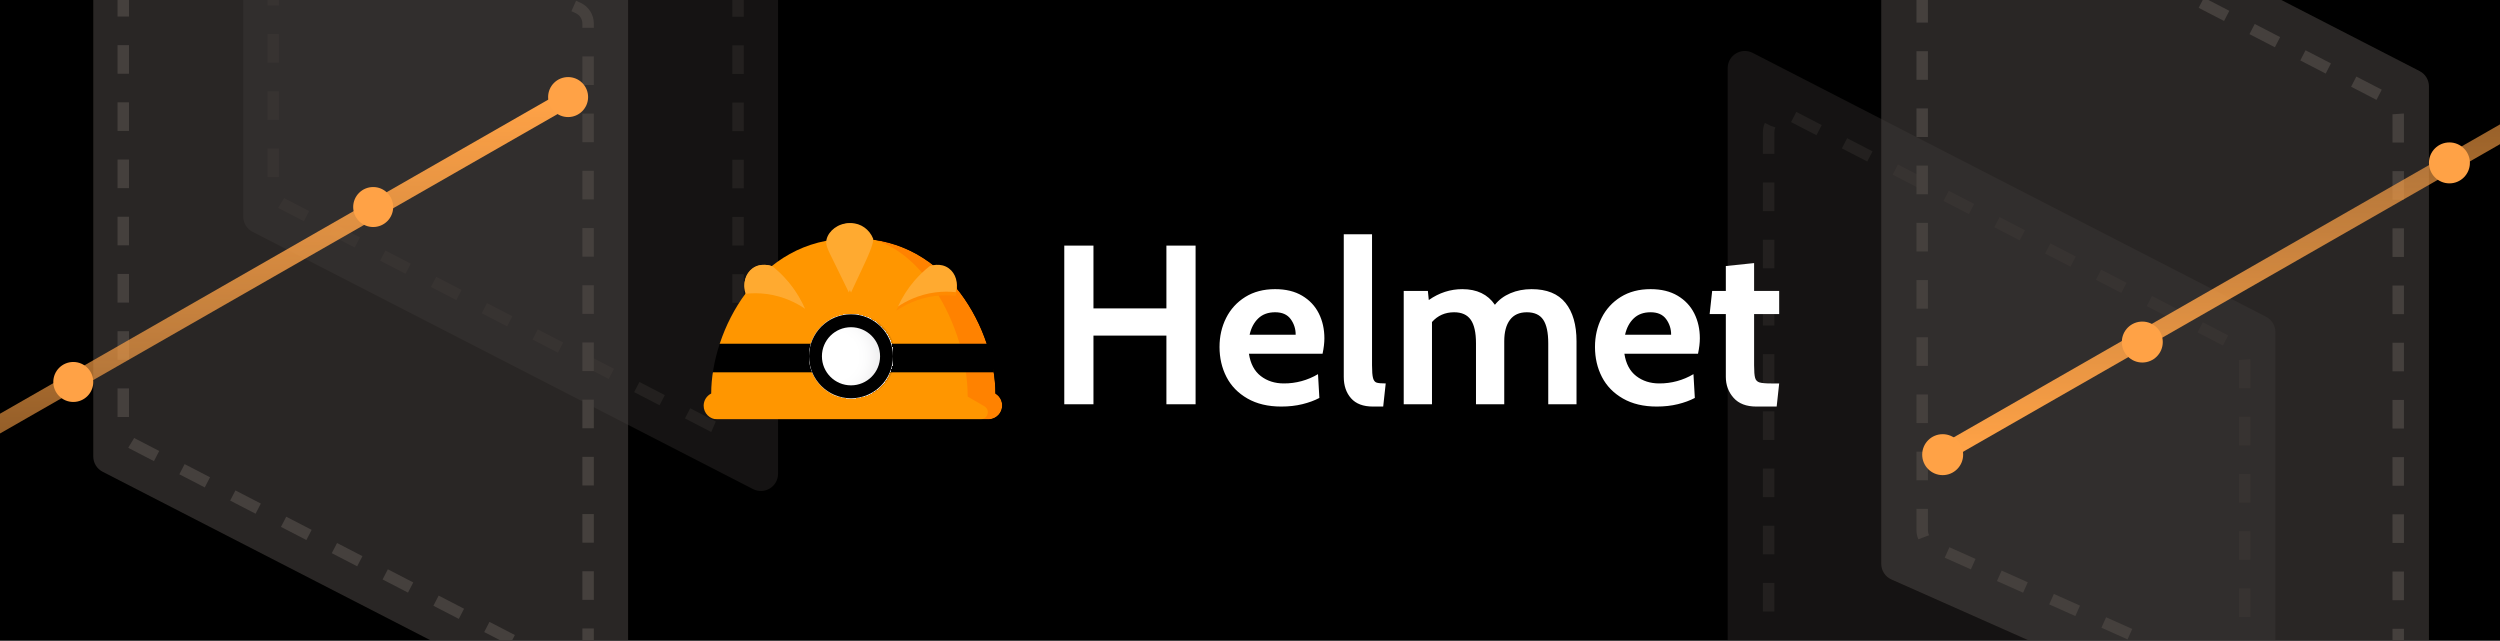
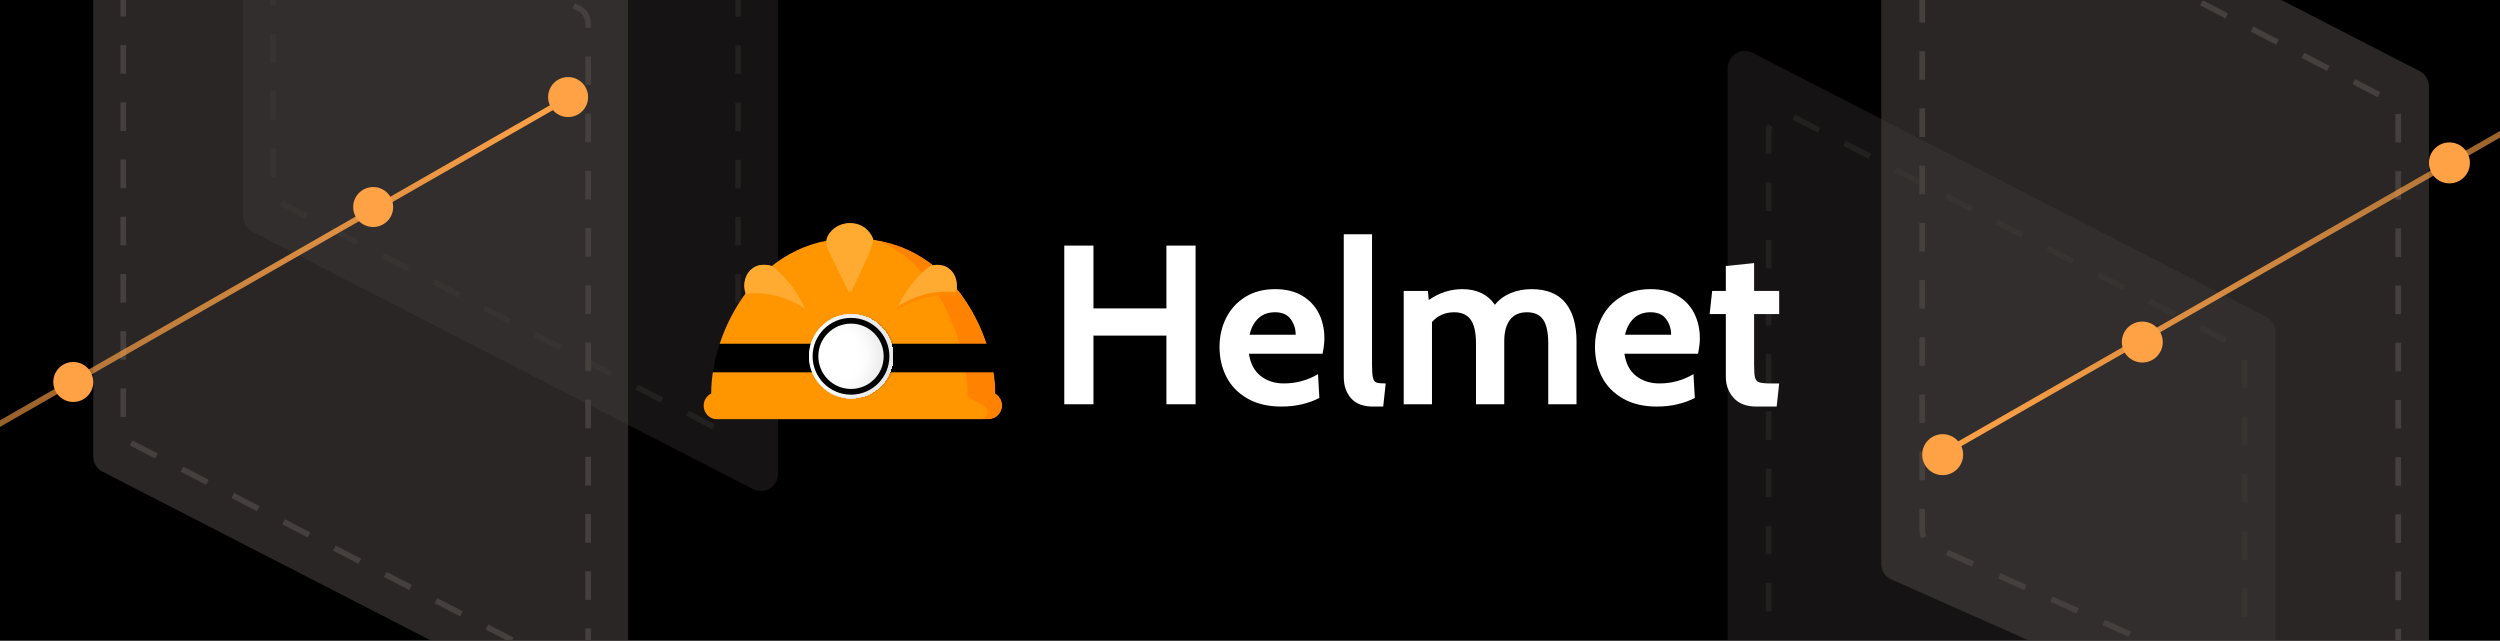
<svg xmlns="http://www.w3.org/2000/svg" xmlns:xlink="http://www.w3.org/1999/xlink" width="437" height="112" fill="none">
-   <style>.B{fill:#45403d}.C{stroke:#45403d}.D{stroke-width:2}.E{stroke-dasharray:5 5}</style>
-   <g clip-path="url(#E)">
+   <style>.B{fill:#45403d}.C{stroke:#45403d}.D{strokeWidth:2}.E{stroke-dasharray:5 5}</style>
+   <g clipPath="url(#E)">
    <path fill="#000" d="M0 0h437v112H0z" />
    <g opacity=".5">
      <path d="M306.371 9.247l89.737 46.126a3 3 0 0 1 1.629 2.668v123.291c0 2.171-2.234 3.623-4.217 2.742l-89.737-39.836a3 3 0 0 1-1.783-2.742V11.915c0-2.245 2.375-3.694 4.371-2.668z" class="B" opacity=".6" />
      <path d="M313.537 20.45l77.21 39.954a3 3 0 0 1 1.622 2.664v107.068c0 2.173-2.24 3.626-4.224 2.739l-77.211-34.506a3 3 0 0 1-1.776-2.739V23.115c0-2.248 2.382-3.698 4.379-2.664z" class="C D E" />
    </g>
    <path d="M333.214-33.7l89.737 46.127a3 3 0 0 1 1.628 2.668v123.292c0 2.17-2.233 3.622-4.217 2.742l-89.737-39.837a3 3 0 0 1-1.783-2.742V-31.032c0-2.245 2.375-3.694 4.372-2.668z" class="B" opacity=".6" />
    <path d="M340.379-22.497l77.21 39.954a3 3 0 0 1 1.621 2.664v107.068c0 2.174-2.239 3.626-4.224 2.739l-77.21-34.506A3 3 0 0 1 336 92.683V-19.833c0-2.248 2.382-3.698 4.379-2.664z" class="C D E" />
-     <path stroke="url(#C)" stroke-width="3" d="M340.026 79.026L472 3.421" />
+     <path stroke="url(#C)" strokeWidth="3" d="M340.026 79.026L472 3.421" />
    <g fill="#ffa246">
      <circle cx="374.474" cy="59.79" r="3.579" transform="rotate(180 374.474 59.79)" />
      <circle cx="339.579" cy="79.474" r="3.579" transform="rotate(180 339.579 79.474)" />
      <circle cx="428.158" cy="28.474" r="3.579" transform="rotate(180 428.158 28.474)" />
    </g>
    <g opacity=".5">
      <path d="M131.628 85.49L44.144 40.521a3 3 0 0 1-1.629-2.668V-82.386c0-2.17 2.233-3.623 4.217-2.742l87.484 38.836A3 3 0 0 1 136-43.549V82.822c0 2.245-2.375 3.694-4.372 2.668z" class="B" opacity=".6" />
      <path d="M124.632 74.55L49.379 35.609a3 3 0 0 1-1.621-2.664V-71.452c0-2.174 2.24-3.626 4.224-2.739l75.252 33.631a3 3 0 0 1 1.776 2.739V71.886c0 2.248-2.381 3.698-4.378 2.664z" class="C D E" />
    </g>
    <path d="M105.418 127.427L17.934 82.458a3 3 0 0 1-1.629-2.668V-40.449c0-2.17 2.233-3.623 4.217-2.742l87.485 38.836a3 3 0 0 1 1.782 2.742v126.371c0 2.245-2.375 3.695-4.371 2.669z" class="B" opacity=".6" />
    <path d="M98.421 116.487L23.169 77.545a3 3 0 0 1-1.621-2.664V-29.516c0-2.174 2.239-3.626 4.224-2.739l75.253 33.631a3 3 0 0 1 1.776 2.739v109.707c0 2.248-2.382 3.698-4.379 2.665z" class="C D E" />
-     <path stroke="url(#D)" stroke-width="3" d="M98.868 17.405L-30 91.232" />
+     <path stroke="url(#D)" strokeWidth="3" d="M98.868 17.405L-30 91.232" />
    <g fill="#ffa246">
      <circle cx="65.232" cy="36.189" r="3.495" />
      <circle cx="99.305" cy="16.968" r="3.495" />
      <circle cx="12.811" cy="66.768" r="3.495" />
    </g>
    <mask id="A" width="53" height="33" x="123" y="41" mask-type="alpha" maskUnits="userSpaceOnUse">
      <use fill="#fff" xlink:href="#F" />
    </mask>
    <g mask="url(#A)">
      <use fill="#ff8200" xlink:href="#F" />
-       <path fill="#ff9600" fill-rule="evenodd" d="M139.45 41.48h10.1c10.954 0 19.601 15.334 19.601 27.853l2.908 1.672c.586.337.787 1.085.451 1.67-.219.38-.623.614-1.061.614h-53.842c-.676 0-1.224-.548-1.224-1.223 0-.476.276-.908.708-1.109l3.487-1.623c0-12.518 7.918-27.852 18.872-27.852z" />
+       <path fill="#ff9600" fillRule="evenodd" d="M139.45 41.48h10.1c10.954 0 19.601 15.334 19.601 27.853l2.908 1.672c.586.337.787 1.085.451 1.67-.219.38-.623.614-1.061.614h-53.842c-.676 0-1.224-.548-1.224-1.223 0-.476.276-.908.708-1.109l3.487-1.623c0-12.518 7.918-27.852 18.872-27.852z" />
      <path fill="#000" d="M123.726 60.085h49.994v4.995h-49.994v-4.995z" />
      <path fill="#000" fill-opacity=".119" d="M149.163 69.618a7.34 7.34 0 0 0 0-14.681c-4.054 0-7.341 3.286-7.341 7.34s3.287 7.34 7.341 7.34z" />
    </g>
    <path fill="#fff" d="M148.755 69.618a7.34 7.34 0 0 0 0-14.681 7.34 7.34 0 0 0 0 14.681z" />
    <g filter="url(#B)">
      <path fill="#fff" d="M148.755 69.618a7.34 7.34 0 0 0 0-14.681 7.34 7.34 0 0 0 0 14.681z" />
    </g>
-     <path stroke="#000" stroke-width="2.258" d="M148.755 68.489c3.43 0 6.211-2.781 6.211-6.211s-2.781-6.211-6.211-6.211-6.212 2.781-6.212 6.211 2.781 6.211 6.212 6.211z" />
+     <path stroke="#000" strokeWidth="2.258" d="M148.755 68.489c3.43 0 6.211-2.781 6.211-6.211s-2.781-6.211-6.211-6.211-6.212 2.781-6.212 6.211 2.781 6.211 6.212 6.211z" />
    <g fill="#ffaa30">
      <path d="M146.174 45.844c-1.181-2.384-1.553-3.095-1.317-4.044.367-1.474 2.028-2.823 3.932-2.8 1.662.02 3.181 1.084 3.829 2.696.101.325-.119 1.447-1.415 4.215l-2.441 5.22-2.588-5.288z" />
      <path d="M145.799 45.84c-1.174-2.371-1.545-3.079-1.31-4.022.365-1.466 2.016-2.808 3.91-2.785 1.653.02 3.164 1.079 3.808 2.682.1.323-.118 1.439-1.407 4.193l-2.428 5.192-2.573-5.26zm-7.998 3.43a19.62 19.62 0 0 0-2.775-2.72c-.132-.053-1.935-.734-3.459.403-1.268.946-1.795 2.743-1.242 4.399 1.03-.113 2.29-.148 3.705.041 3.074.412 5.367 1.68 6.703 2.582-.588-1.317-1.506-2.999-2.932-4.705z" />
      <path d="M140.423 53.577c-.573-1.25-1.465-2.846-2.849-4.466a18.93 18.93 0 0 0-2.691-2.584c-.128-.05-1.874-.7-3.345.373-1.224.893-1.731 2.595-1.191 4.166.996-.105 2.215-.135 3.584.048 2.975.398 5.197 1.605 6.492 2.463z" />
    </g>
    <path fill="#ff8a00" d="M159.584 49.627a19.66 19.66 0 0 1 2.774-2.72c.133-.053 1.936-.734 3.46.403 1.267.946 1.795 2.743 1.242 4.399-1.03-.113-2.29-.148-3.706.041-3.073.412-5.366 1.68-6.703 2.582a20.17 20.17 0 0 1 2.933-4.705z" />
    <path fill="#ffaa30" d="M156.962 53.577a19.2 19.2 0 0 1 2.848-4.466 18.99 18.99 0 0 1 2.692-2.584c.128-.05 1.874-.7 3.345.373 1.224.893 1.73 2.595 1.191 4.166-.996-.105-2.215-.135-3.585.048-2.975.398-5.196 1.605-6.491 2.463z" />
    <path fill="#fff" d="M191.137 70.67V58.665h12.751V70.67h5.101V42.936h-5.101v10.975h-12.751V42.936h-5.101V70.67h5.101zm32.835.396c1.328 0 2.556-.139 3.686-.416s2.118-.641 2.968-1.09l-.239-4.16a11.54 11.54 0 0 1-5.977 1.624c-1.567 0-2.909-.429-4.025-1.288s-1.806-2.159-2.072-3.903h12.871c.213-1.004.319-1.902.319-2.694 0-1.611-.326-3.064-.976-4.358s-1.621-2.324-2.909-3.09-2.863-1.149-4.722-1.149c-2.019 0-3.759.456-5.22 1.367s-2.577 2.133-3.348 3.665-1.155 3.223-1.155 5.072c0 1.928.405 3.678 1.215 5.25s2.032 2.826 3.666 3.764 3.606 1.406 5.918 1.406zm2.51-12.56h-8.049c.265-1.189.77-2.139 1.514-2.853s1.727-1.07 2.949-1.07 2.125.396 2.709 1.189a4.48 4.48 0 0 1 .877 2.734zm15.302 12.56l.438-4.041c-.744 0-1.268-.046-1.574-.139s-.518-.357-.638-.792-.179-1.182-.179-2.239V40.955h-4.941v24.921c0 1.532.425 2.78 1.275 3.744s2.125 1.446 3.826 1.446h1.793zm8.527-.396V56.288c1.01-1.136 2.298-1.704 3.865-1.704 1.329 0 2.298.436 2.909 1.307s.917 2.245.917 4.121V70.67h4.941V59.656c0-1.611.332-2.859.996-3.744s1.647-1.327 2.949-1.327c1.328 0 2.285.436 2.869 1.307s.877 2.245.877 4.121V70.67h4.941V59.656c0-2.879-.644-5.118-1.933-6.716s-3.261-2.397-5.917-2.397c-1.355 0-2.59.238-3.706.713s-2.019 1.149-2.71 2.021c-1.248-1.823-3.148-2.734-5.698-2.734-2.099 0-4.051.634-5.858 1.902l-.159-1.585h-4.224v19.81h4.941zm39.29.396c1.329 0 2.557-.139 3.686-.416s2.119-.641 2.969-1.09l-.239-4.16a11.54 11.54 0 0 1-5.977 1.624c-1.568 0-2.909-.429-4.025-1.288s-1.806-2.159-2.072-3.903h12.871c.212-1.004.319-1.902.319-2.694 0-1.611-.326-3.064-.977-4.358s-1.62-2.324-2.908-3.09-2.863-1.149-4.722-1.149c-2.019 0-3.759.456-5.221 1.367a9.02 9.02 0 0 0-3.347 3.665c-.77 1.532-1.155 3.223-1.155 5.072 0 1.928.405 3.678 1.215 5.25s2.032 2.826 3.666 3.764 3.606 1.406 5.917 1.406zm2.511-12.56h-8.049c.265-1.189.77-2.139 1.514-2.853s1.727-1.07 2.949-1.07 2.125.396 2.709 1.189a4.48 4.48 0 0 1 .877 2.734zm18.45 12.56l.438-4.041h-1.355c-1.009 0-1.707-.059-2.092-.178a1.09 1.09 0 0 1-.757-.792c-.12-.409-.179-1.142-.179-2.199v-8.954H311V50.86h-4.383v-4.873l-4.942.515v4.358h-2.39l-.439 4.041h2.829v10.975c0 1.426.452 2.648 1.355 3.665s2.232 1.525 3.985 1.525h3.547z" />
  </g>
  <defs>
    <filter id="B" width="17.629" height="14.681" x="138.466" y="54.937" color-interpolation-filters="sRGB" filterUnits="userSpaceOnUse">
      <feFlood flood-opacity="0" />
      <feBlend in="SourceGraphic" result="B" />
      <feColorMatrix in="SourceAlpha" result="C" values="0 0 0 0 0 0 0 0 0 0 0 0 0 0 0 0 0 0 127 0" />
      <feOffset dx="-2.948" />
      <feGaussianBlur stdDeviation="1.474" />
      <feComposite in2="C" k2="-1" k3="1" operator="arithmetic" />
      <feColorMatrix values="0 0 0 0 0.91 0 0 0 0 0.906 0 0 0 0 0.914 0 0 0 1 0" />
      <feBlend in2="B" />
    </filter>
    <linearGradient id="C" x1="406.013" x2="406.013" y1="79.026" y2="3.421" gradientUnits="userSpaceOnUse">
      <stop stop-color="#ffa246" />
      <stop offset="1" stop-color="#ffa246" stop-opacity=".47" />
    </linearGradient>
    <linearGradient id="D" x1="34.434" x2="34.434" y1="17.405" y2="91.232" gradientUnits="userSpaceOnUse">
      <stop stop-color="#ffa246" />
      <stop offset="1" stop-color="#ffa246" stop-opacity=".47" />
    </linearGradient>
    <clipPath id="E">
      <path fill="#fff" d="M0 0h437v112H0z" />
    </clipPath>
    <path id="F" d="M148.746 41.687h.828c16.159 0 24.428 16.315 24.428 27.101a2.43 2.43 0 0 1-1.251 4.517h-47.367c-1.317 0-2.384-1.067-2.384-2.384 0-.903.51-1.729 1.318-2.133 0-10.785 8.091-27.101 24.428-27.101z" />
  </defs>
</svg>
